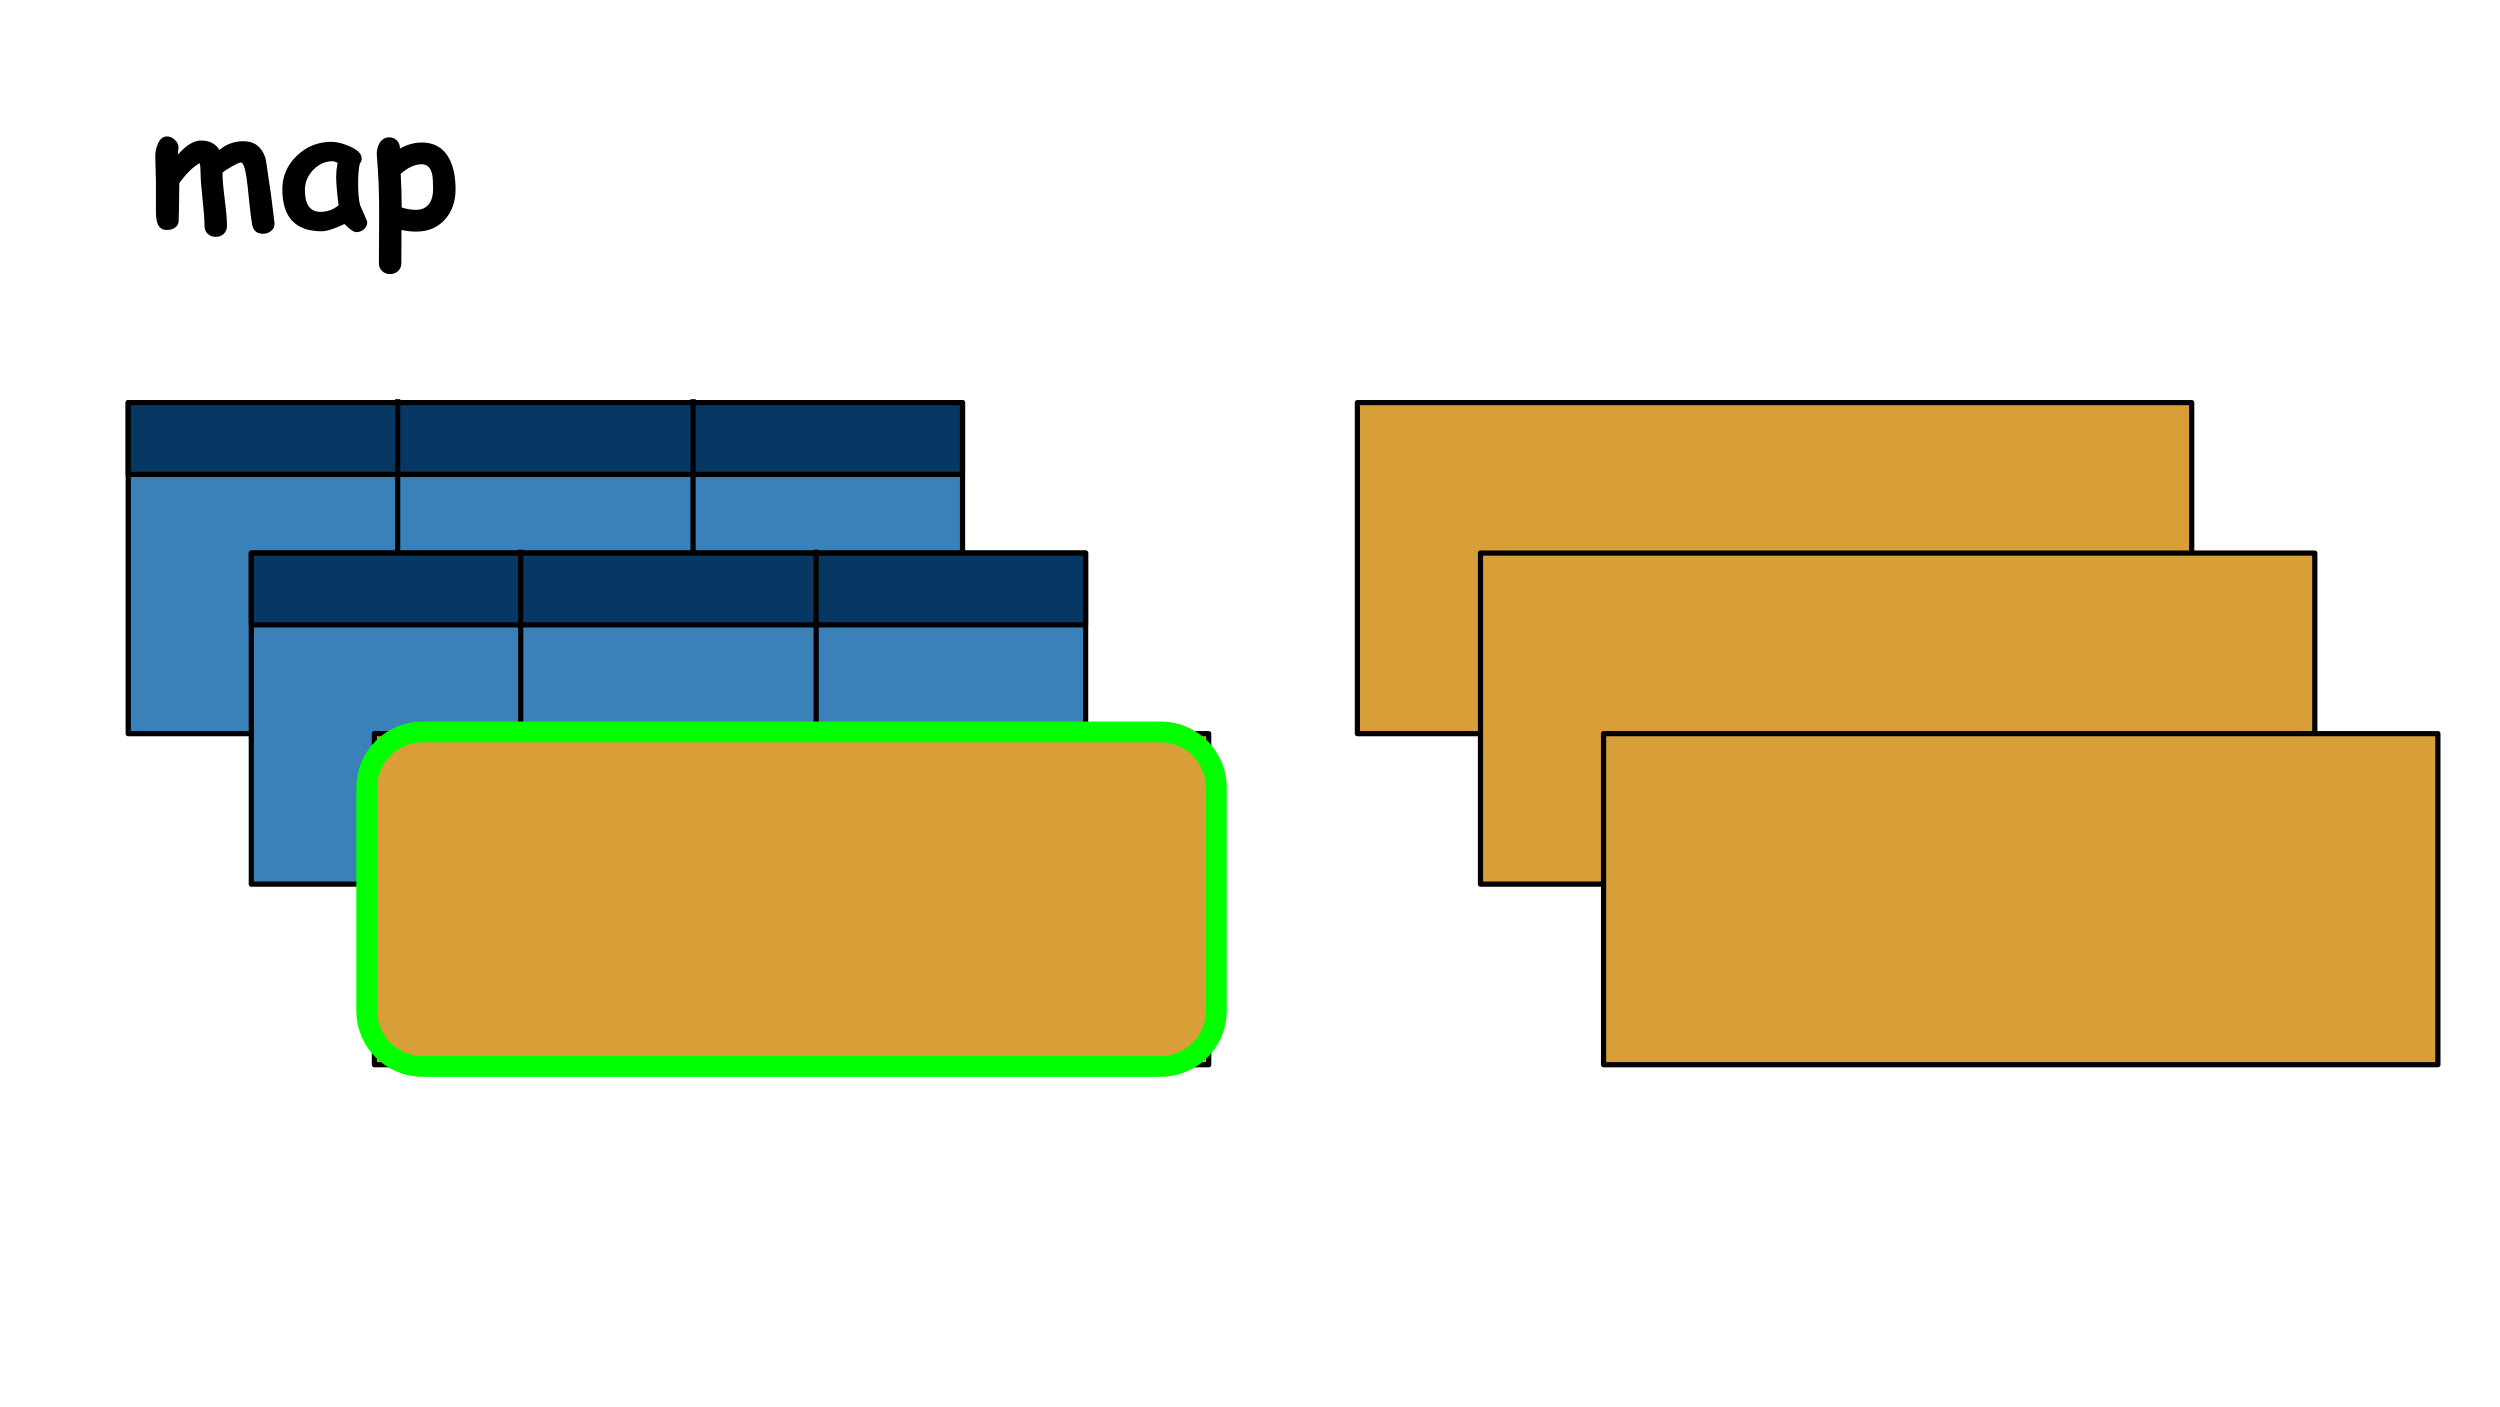
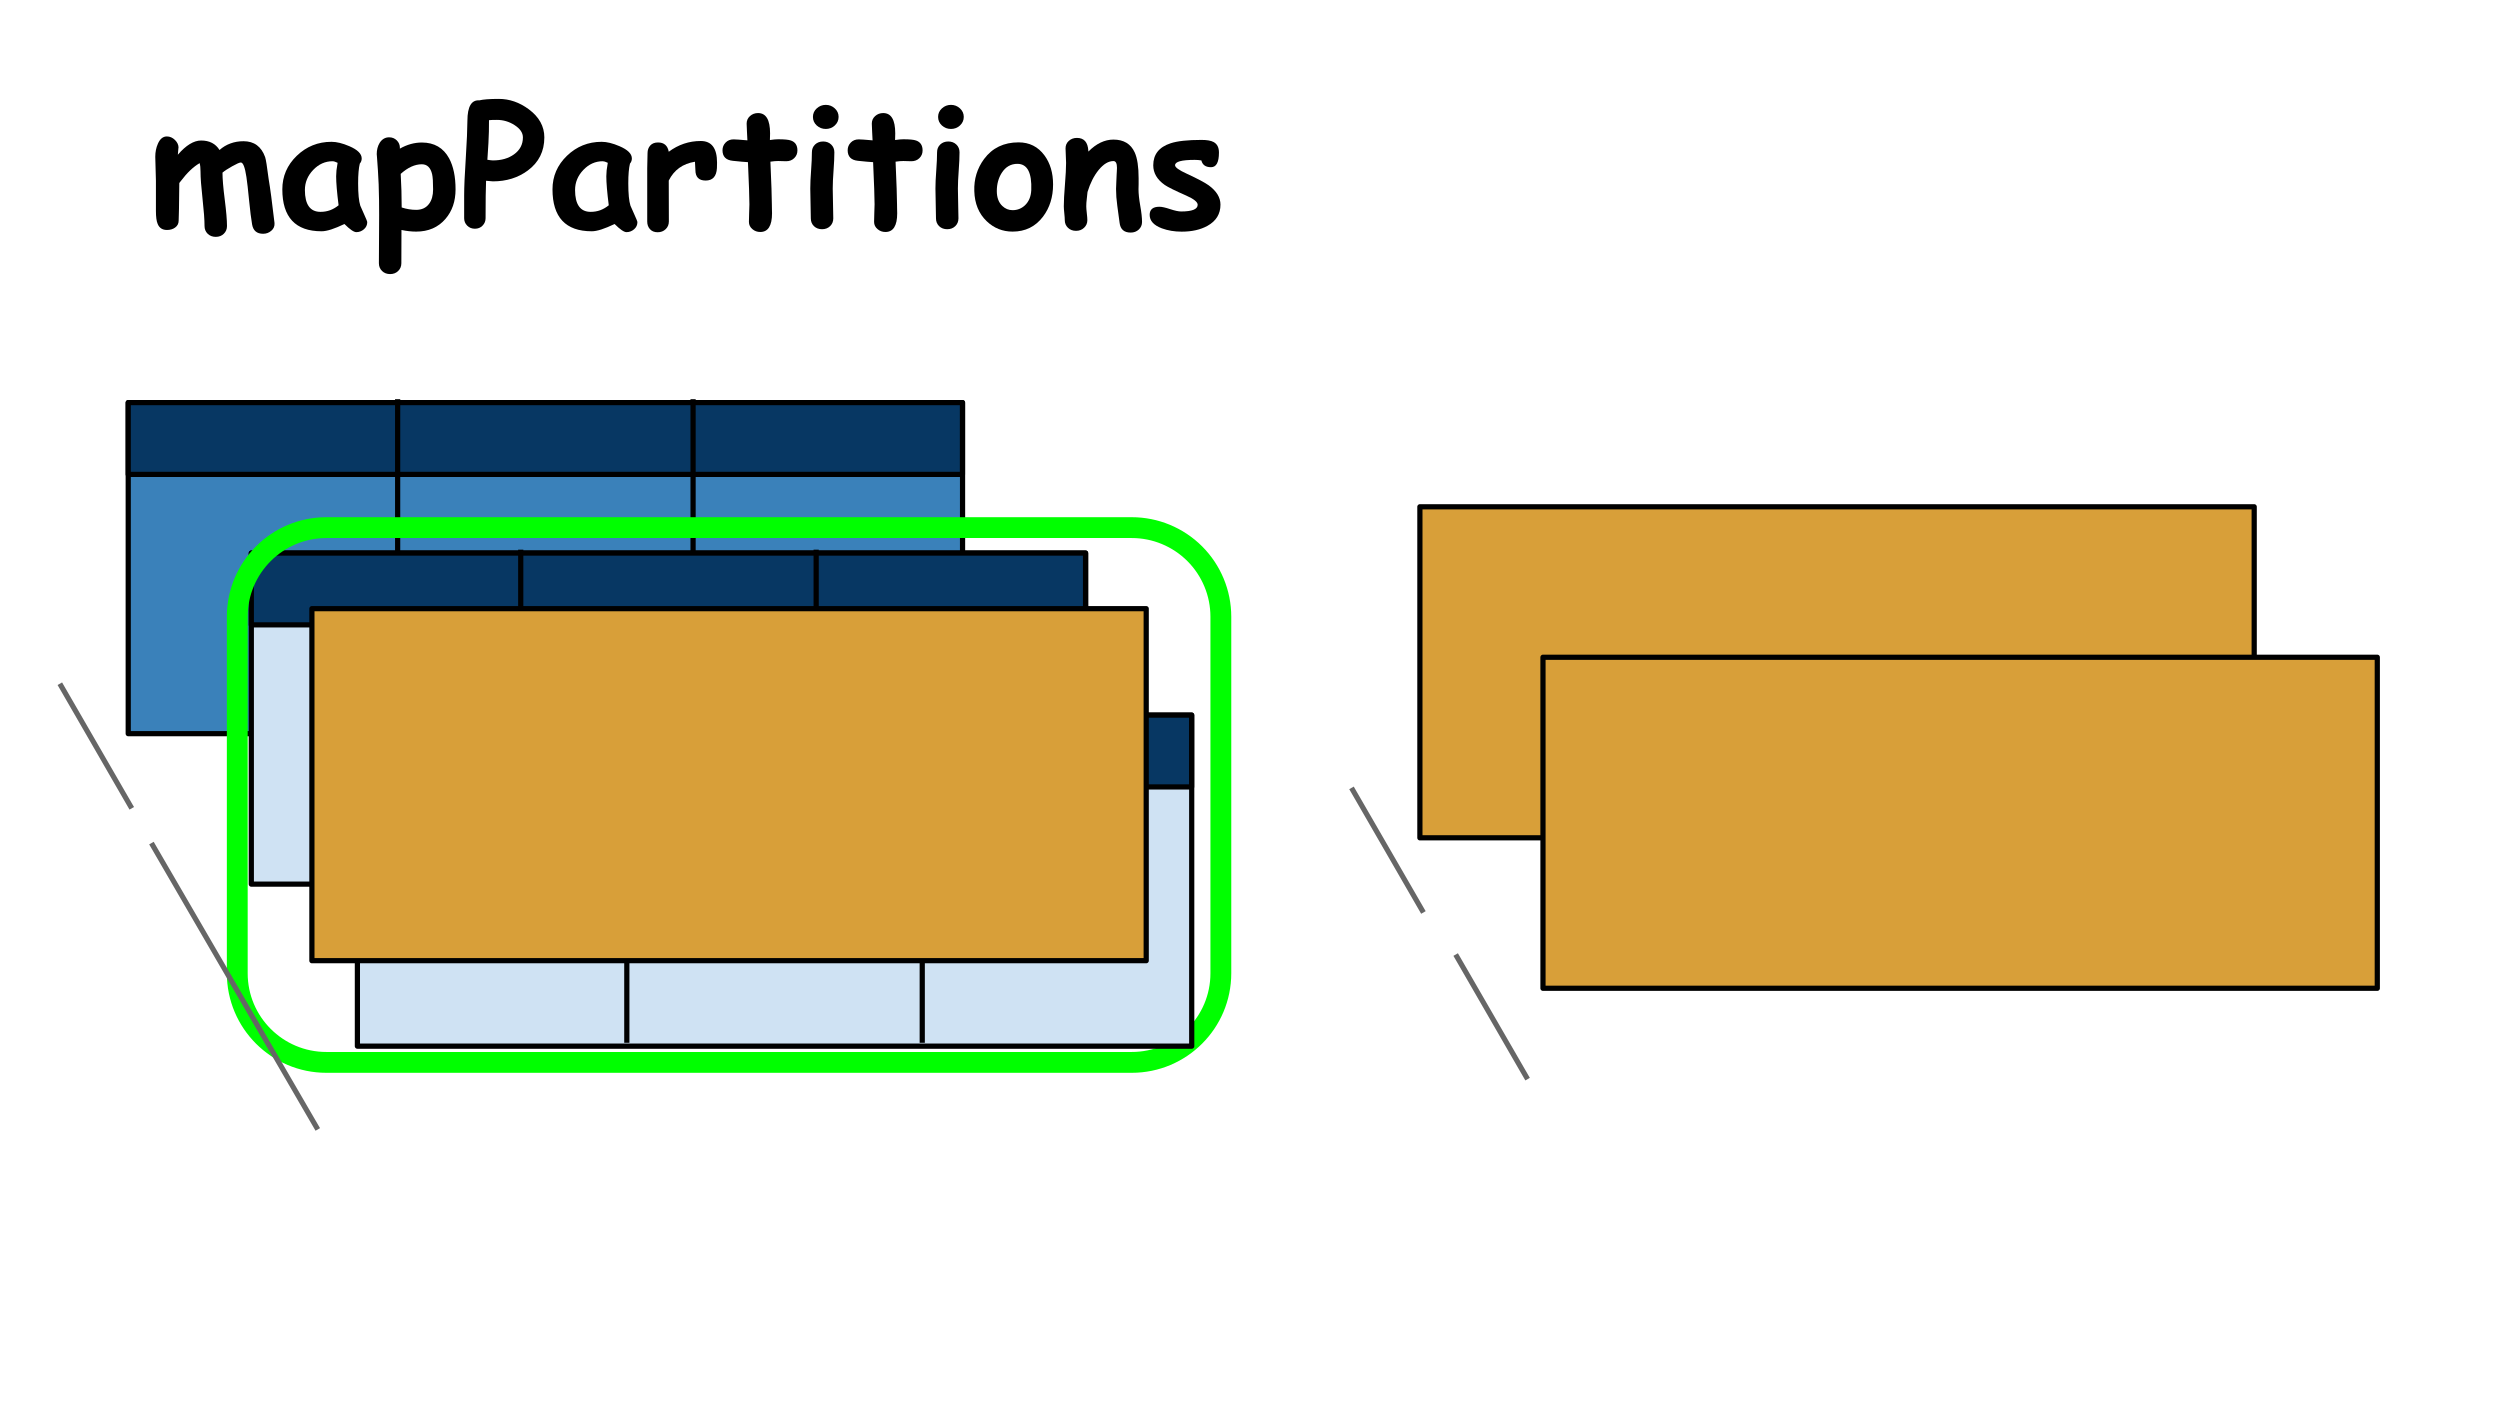
<svg xmlns="http://www.w3.org/2000/svg" xmlns:xlink="http://www.w3.org/1999/xlink" width="720pt" height="405pt" viewBox="0 0 720 405" version="1.1">
  <defs>
    <g>
      <symbol overflow="visible" id="glyph0-0">
        <path style="stroke:none;" d="M 3 0 L 3 -38.391 L 21 -38.391 L 21 0 Z M 6 -3 L 18 -3 L 18 -35.391 L 6 -35.391 Z M 6 -3 " />
      </symbol>
      <symbol overflow="visible" id="glyph0-1">
        <path style="stroke:none;" d="M 8.469 -20.75 C 10.82 -23.477 13.055 -24.844 15.172 -24.844 C 17.578 -24.844 19.344 -23.93 20.469 -22.109 C 21.414 -22.953 22.469 -23.582 23.625 -24 C 24.781 -24.426 26.031 -24.641 27.375 -24.641 C 30.438 -24.641 32.516 -23.113 33.609 -20.062 C 33.828 -19.438 34.164 -17.32 34.625 -13.719 C 35.062 -11.188 35.625 -6.969 36.312 -1.062 C 36.375 -0.164 36.066 0.566 35.391 1.141 C 34.723 1.723 33.938 2.016 33.031 2.016 C 31.227 2.016 30.172 1.125 29.859 -0.656 C 29.578 -2.27 29.289 -4.547 29 -7.484 C 28.688 -10.703 28.426 -12.984 28.219 -14.328 C 27.801 -17.117 27.266 -18.516 26.609 -18.516 C 26.242 -18.516 25.422 -18.156 24.141 -17.438 C 22.859 -16.719 21.922 -16.102 21.328 -15.594 C 21.328 -13.812 21.539 -11.25 21.969 -7.906 C 22.406 -4.477 22.625 -1.914 22.625 -0.219 C 22.625 0.676 22.316 1.422 21.703 2.016 C 21.098 2.609 20.328 2.906 19.391 2.906 C 18.453 2.906 17.676 2.609 17.062 2.016 C 16.457 1.422 16.156 0.676 16.156 -0.219 C 16.156 -2 15.961 -4.617 15.578 -8.078 C 15.191 -11.535 15 -14.156 15 -15.938 C 15 -16.938 14.914 -17.734 14.75 -18.328 C 12.938 -17.285 11.113 -15.547 9.281 -13.109 C 9.207 -12.992 9.078 -12.828 8.891 -12.609 C 8.828 -9.453 8.797 -6.977 8.797 -5.188 C 8.797 -4.75 8.781 -4.156 8.75 -3.406 C 8.719 -2.664 8.703 -2.117 8.703 -1.766 C 8.703 -0.922 8.359 -0.254 7.672 0.234 C 7.047 0.691 6.27 0.922 5.344 0.922 C 4.02 0.922 3.125 0.336 2.656 -0.828 C 2.32 -1.609 2.156 -2.848 2.156 -4.547 L 2.156 -13.266 C 2.156 -14.047 2.125 -15.191 2.062 -16.703 C 2 -18.211 1.969 -19.359 1.969 -20.141 C 1.969 -21.523 2.219 -22.781 2.719 -23.906 C 3.332 -25.312 4.191 -26.016 5.297 -26.016 C 6.172 -26.016 6.953 -25.676 7.641 -25 C 8.328 -24.32 8.672 -23.578 8.672 -22.766 C 8.672 -23.086 8.602 -22.414 8.469 -20.75 Z M 8.469 -20.75 " />
      </symbol>
      <symbol overflow="visible" id="glyph0-2">
        <path style="stroke:none;" d="M 22.625 1.547 C 21.906 1.547 20.766 0.766 19.203 -0.797 C 17.766 -0.109 16.5 0.41 15.406 0.766 C 14.312 1.117 13.379 1.297 12.609 1.297 C 8.848 1.297 6.023 0.285 4.141 -1.734 C 2.254 -3.754 1.312 -6.77 1.312 -10.781 C 1.312 -14.551 2.703 -17.773 5.484 -20.453 C 8.266 -23.129 11.594 -24.469 15.469 -24.469 C 16.957 -24.469 18.676 -24.047 20.625 -23.203 C 22.988 -22.191 24.172 -21.016 24.172 -19.672 C 24.172 -19.109 23.988 -18.613 23.625 -18.188 C 23.469 -17.562 23.348 -16.773 23.266 -15.828 C 23.18 -14.891 23.141 -13.785 23.141 -12.516 C 23.141 -9.535 23.348 -7.391 23.766 -6.078 C 23.816 -5.93 24.176 -5.117 24.844 -3.641 C 25.457 -2.297 25.766 -1.531 25.766 -1.344 C 25.766 -0.508 25.445 0.176 24.812 0.719 C 24.176 1.27 23.445 1.547 22.625 1.547 Z M 16.812 -14.531 C 16.812 -15.031 16.844 -15.602 16.906 -16.25 C 16.977 -16.906 17.086 -17.629 17.234 -18.422 C 16.922 -18.578 16.641 -18.691 16.391 -18.766 C 16.148 -18.836 15.945 -18.875 15.781 -18.875 C 13.656 -18.875 11.797 -18.039 10.203 -16.375 C 8.609 -14.707 7.812 -12.781 7.812 -10.594 C 7.812 -8.5 8.188 -6.926 8.938 -5.875 C 9.688 -4.82 10.812 -4.297 12.312 -4.297 C 13.281 -4.297 14.195 -4.453 15.062 -4.766 C 15.926 -5.086 16.742 -5.562 17.516 -6.188 C 17.047 -9.906 16.812 -12.688 16.812 -14.531 Z M 16.812 -14.531 " />
      </symbol>
      <symbol overflow="visible" id="glyph0-3">
        <path style="stroke:none;" d="M 13.219 1.391 C 11.875 1.391 10.461 1.234 8.984 0.922 L 8.953 10.484 C 8.953 11.391 8.645 12.141 8.031 12.734 C 7.426 13.328 6.656 13.625 5.719 13.625 C 4.781 13.625 4.004 13.328 3.391 12.734 C 2.785 12.141 2.484 11.391 2.484 10.484 C 2.484 9.742 2.5 6.828 2.531 1.734 C 2.562 -2.047 2.562 -5.133 2.531 -7.531 C 2.488 -10.906 2.379 -13.812 2.203 -16.25 C 1.973 -19.602 1.859 -21.141 1.859 -20.859 C 1.859 -22.16 2.145 -23.27 2.719 -24.188 C 3.395 -25.238 4.301 -25.766 5.438 -25.766 C 6.312 -25.766 7.047 -25.469 7.641 -24.875 C 8.234 -24.281 8.531 -23.566 8.531 -22.734 L 8.516 -22.5 C 9.555 -23.094 10.602 -23.535 11.656 -23.828 C 12.719 -24.117 13.781 -24.266 14.844 -24.266 C 18.438 -24.266 21.062 -22.738 22.719 -19.688 C 23.945 -17.395 24.562 -14.422 24.562 -10.766 C 24.562 -7.336 23.586 -4.5 21.641 -2.25 C 19.547 0.176 16.738 1.391 13.219 1.391 Z M 14.844 -18 C 13.852 -18 12.848 -17.77 11.828 -17.312 C 10.816 -16.852 9.797 -16.16 8.766 -15.234 C 8.953 -12.016 9.047 -8.789 9.047 -5.562 C 10.441 -5.102 11.832 -4.875 13.219 -4.875 C 14.832 -4.875 16.066 -5.445 16.922 -6.594 C 17.703 -7.625 18.094 -9.016 18.094 -10.766 C 18.094 -12.867 18 -14.328 17.812 -15.141 C 17.363 -17.047 16.375 -18 14.844 -18 Z M 14.844 -18 " />
      </symbol>
+       <symbol overflow="visible" id="glyph0-4">
+         <path style="stroke:none;" d="M 9.688 -13.078 C 9.414 -13.078 8.758 -13.133 7.719 -13.25 C 7.625 -11.062 7.578 -7.469 7.578 -2.469 C 7.578 -1.633 7.285 -0.922 6.703 -0.328 C 6.129 0.266 5.395 0.562 4.5 0.562 C 3.613 0.562 2.875 0.266 2.281 -0.328 C 1.695 -0.922 1.406 -1.633 1.406 -2.469 L 1.406 -9 C 1.406 -11.426 1.562 -15.016 1.875 -19.766 C 2.176 -24.586 2.332 -28.188 2.344 -30.562 C 2.363 -34.625 3.504 -36.57 5.766 -36.406 C 6.297 -36.539 7.031 -36.645 7.969 -36.719 C 8.906 -36.789 10.047 -36.828 11.391 -36.828 C 14.453 -36.828 17.328 -35.832 20.016 -33.844 C 23.004 -31.625 24.5 -28.922 24.5 -25.734 C 24.5 -21.734 22.91 -18.555 19.734 -16.203 C 16.922 -14.117 13.57 -13.078 9.688 -13.078 Z M 10.859 -30.781 C 10.359 -30.781 9.914 -30.773 9.531 -30.766 C 9.145 -30.754 8.82 -30.734 8.562 -30.703 C 8.562 -29.973 8.551 -28.875 8.531 -27.406 C 8.5 -25.664 8.352 -22.961 8.094 -19.297 C 8.883 -19.172 9.414 -19.109 9.688 -19.109 C 12.125 -19.109 14.145 -19.688 15.75 -20.844 C 17.469 -22.07 18.328 -23.703 18.328 -25.734 C 18.328 -27.066 17.523 -28.25 15.922 -29.281 C 14.367 -30.281 12.68 -30.781 10.859 -30.781 Z M 10.859 -30.781 " />
+       </symbol>
+       <symbol overflow="visible" id="glyph0-5">
+         <path style="stroke:none;" d="M 22.031 -16.906 C 21.895 -14.508 20.812 -13.312 18.781 -13.312 C 16.812 -13.312 15.828 -14.328 15.828 -16.359 L 15.703 -18.734 C 12.191 -18.172 9.676 -16.363 8.156 -13.312 L 8.188 -1.531 C 8.188 -0.633 7.879 0.102 7.266 0.688 C 6.66 1.281 5.891 1.578 4.953 1.578 C 3.984 1.578 3.234 1.266 2.703 0.641 C 2.203 0.066 1.953 -0.656 1.953 -1.531 L 1.953 -16.875 C 1.953 -17.363 1.969 -18.086 2 -19.047 C 2.031 -20.004 2.047 -20.727 2.047 -21.219 C 2.047 -22.094 2.305 -22.82 2.828 -23.406 C 3.348 -23.988 4.094 -24.281 5.062 -24.281 C 6.801 -24.281 7.832 -23.391 8.156 -21.609 C 10.926 -23.672 14 -24.703 17.375 -24.703 C 20.5 -24.703 22.062 -22.625 22.062 -18.469 C 22.062 -17.676 22.051 -17.156 22.031 -16.906 Z M 22.031 -16.906 " />
+       </symbol>
+       <symbol overflow="visible" id="glyph0-6">
+         <path style="stroke:none;" d="M 18.938 -18.875 C 18.613 -18.875 18.227 -18.883 17.781 -18.906 C 17.332 -18.926 16.945 -18.938 16.625 -18.938 C 15.977 -18.938 15.234 -18.875 14.391 -18.75 C 14.672 -12.438 14.812 -8.312 14.812 -6.375 C 14.812 -6.176 14.816 -5.797 14.828 -5.234 C 14.848 -4.68 14.859 -4.234 14.859 -3.891 C 14.859 -0.297 13.727 1.5 11.469 1.5 C 10.602 1.5 9.859 1.234 9.234 0.703 C 8.547 0.141 8.203 -0.562 8.203 -1.406 C 8.203 -1.969 8.223 -2.812 8.266 -3.938 C 8.316 -5.062 8.344 -5.906 8.344 -6.469 C 8.344 -8.363 8.203 -12.41 7.922 -18.609 C 6.953 -18.66 5.488 -18.789 3.531 -19 C 1.57 -19.207 0.594 -20.219 0.594 -22.031 C 0.594 -22.906 0.891 -23.645 1.484 -24.25 C 2.078 -24.863 2.844 -25.172 3.781 -25.172 C 4.352 -25.172 5.68 -25.078 7.766 -24.891 C 7.742 -25.391 7.703 -26.219 7.641 -27.375 C 7.578 -28.375 7.547 -29.148 7.547 -29.703 C 7.547 -30.578 7.863 -31.301 8.5 -31.875 C 9.145 -32.457 9.922 -32.75 10.828 -32.75 C 13.141 -32.75 14.297 -30.801 14.297 -26.906 L 14.25 -24.984 C 15.219 -25.129 16.008 -25.203 16.625 -25.203 C 18.414 -25.203 19.641 -25.082 20.297 -24.844 C 21.547 -24.406 22.172 -23.453 22.172 -21.984 C 22.172 -21.098 21.863 -20.359 21.25 -19.766 C 20.645 -19.172 19.875 -18.875 18.938 -18.875 Z M 18.938 -18.875 " />
+       </symbol>
+       <symbol overflow="visible" id="glyph0-7">
+         <path style="stroke:none;" d="M 7.734 -28.172 C 6.734 -28.172 5.863 -28.504 5.125 -29.172 C 4.395 -29.848 4.031 -30.672 4.031 -31.641 C 4.031 -32.609 4.395 -33.426 5.125 -34.094 C 5.863 -34.77 6.734 -35.109 7.734 -35.109 C 8.734 -35.109 9.598 -34.77 10.328 -34.094 C 11.055 -33.426 11.422 -32.609 11.422 -31.641 C 11.422 -30.672 11.055 -29.848 10.328 -29.172 C 9.598 -28.504 8.734 -28.172 7.734 -28.172 Z M 9.734 -11 C 9.734 -10.102 9.758 -8.672 9.812 -6.703 C 9.863 -4.734 9.891 -3.305 9.891 -2.422 C 9.891 -1.516 9.582 -0.766 8.969 -0.172 C 8.363 0.41 7.594 0.703 6.656 0.703 C 5.719 0.703 4.941 0.41 4.328 -0.172 C 3.723 -0.766 3.422 -1.516 3.422 -2.422 C 3.422 -3.305 3.395 -4.734 3.344 -6.703 C 3.289 -8.672 3.266 -10.102 3.266 -11 C 3.266 -12.383 3.344 -14.125 3.5 -16.219 C 3.656 -18.312 3.734 -20.055 3.734 -21.453 C 3.734 -22.359 4.035 -23.102 4.641 -23.688 C 5.254 -24.27 6.031 -24.562 6.969 -24.562 C 7.906 -24.562 8.676 -24.27 9.281 -23.688 C 9.895 -23.102 10.203 -22.359 10.203 -21.453 C 10.203 -20.055 10.125 -18.312 9.969 -16.219 C 9.812 -14.125 9.734 -12.383 9.734 -11 Z M 9.734 -11 " />
+       </symbol>
+       <symbol overflow="visible" id="glyph0-8">
+         <path style="stroke:none;" d="M 12.047 1.391 C 9.16 1.391 6.676 0.395 4.594 -1.594 C 2.312 -3.77 1.117 -6.672 1.016 -10.297 C 0.898 -13.742 1.844 -16.82 3.844 -19.531 C 6.219 -22.719 9.523 -24.312 13.766 -24.312 C 16.891 -24.312 19.375 -23.062 21.219 -20.562 C 22.875 -18.312 23.703 -15.52 23.703 -12.188 C 23.703 -8.562 22.734 -5.469 20.797 -2.906 C 18.617 -0.039 15.703 1.391 12.047 1.391 Z M 13.453 -18.125 C 11.535 -18.133 10.02 -17.258 8.906 -15.5 C 7.969 -14.008 7.5 -12.273 7.5 -10.297 C 7.5 -8.422 8.031 -6.984 9.094 -5.984 C 9.938 -5.18 10.922 -4.781 12.047 -4.781 C 13.41 -4.781 14.594 -5.242 15.594 -6.172 C 16.727 -7.242 17.336 -8.703 17.422 -10.547 C 17.617 -15.578 16.297 -18.102 13.453 -18.125 Z M 13.453 -18.125 " />
+       </symbol>
+       <symbol overflow="visible" id="glyph0-9">
+         <path style="stroke:none;" d="M 20.859 1.672 C 18.941 1.672 17.875 0.723 17.656 -1.172 C 17.438 -2.785 17.219 -4.406 17 -6.031 C 16.758 -7.75 16.641 -9.363 16.641 -10.875 C 16.641 -11.281 16.664 -11.973 16.719 -12.953 C 16.781 -13.941 16.812 -14.641 16.812 -15.047 C 16.812 -15.16 16.828 -15.438 16.859 -15.875 C 16.891 -16.32 16.906 -16.688 16.906 -16.969 C 16.906 -18.27 16.566 -18.922 15.891 -18.922 C 14.453 -18.922 13.039 -18.078 11.656 -16.391 C 10.281 -14.711 9.203 -12.586 8.422 -10.016 C 8.391 -9.492 8.316 -8.805 8.203 -7.953 C 8.109 -7.242 8.062 -6.555 8.062 -5.891 C 8.062 -5.453 8.113 -4.789 8.219 -3.906 C 8.32 -3.02 8.375 -2.359 8.375 -1.922 C 8.375 -1.035 8.062 -0.301 7.438 0.281 C 6.82 0.875 6.047 1.172 5.109 1.172 C 4.172 1.172 3.395 0.875 2.781 0.281 C 2.176 -0.301 1.875 -1.035 1.875 -1.922 C 1.875 -2.359 1.828 -3.02 1.734 -3.906 C 1.641 -4.789 1.594 -5.453 1.594 -5.891 C 1.594 -7.391 1.703 -9.473 1.922 -12.141 C 2.141 -14.816 2.25 -16.906 2.25 -18.406 C 2.25 -18.875 2.223 -19.57 2.172 -20.5 C 2.117 -21.426 2.094 -22.117 2.094 -22.578 C 2.094 -23.453 2.406 -24.172 3.031 -24.734 C 3.664 -25.305 4.445 -25.594 5.375 -25.594 C 7.414 -25.594 8.508 -24.367 8.656 -21.922 L 8.672 -21.656 C 10.953 -23.957 13.359 -25.109 15.891 -25.109 C 18.848 -25.109 20.891 -23.875 22.016 -21.406 C 22.766 -19.75 23.141 -17.27 23.141 -13.969 L 23.141 -12.312 C 23.117 -11.594 23.109 -11.082 23.109 -10.781 C 23.109 -9.562 23.273 -7.988 23.609 -6.062 C 23.953 -4.145 24.125 -2.586 24.125 -1.391 C 24.125 -0.516 23.812 0.211 23.188 0.797 C 22.562 1.379 21.785 1.672 20.859 1.672 Z M 20.859 1.672 " />
+       </symbol>
+       <symbol overflow="visible" id="glyph0-10">
+         <path style="stroke:none;" d="M 18.891 -17.156 C 17.348 -17.156 16.422 -17.805 16.109 -19.109 C 15.484 -19.211 14.844 -19.266 14.188 -19.266 C 10.414 -19.266 8.531 -18.75 8.531 -17.719 C 8.531 -17.113 9.664 -16.297 11.938 -15.266 C 15.031 -13.836 17.125 -12.727 18.219 -11.938 C 20.477 -10.289 21.609 -8.438 21.609 -6.375 C 21.609 -3.688 20.359 -1.648 17.859 -0.266 C 15.848 0.848 13.375 1.406 10.438 1.406 C 8.352 1.406 6.453 1.086 4.734 0.453 C 2.391 -0.43 1.219 -1.723 1.219 -3.422 C 1.219 -4.984 2.148 -5.766 4.016 -5.766 C 4.734 -5.766 5.77 -5.535 7.125 -5.078 C 8.488 -4.629 9.535 -4.406 10.266 -4.406 C 13.441 -4.406 15.035 -5.047 15.047 -6.328 C 15.047 -7.129 13.945 -8.016 11.75 -8.984 C 8.531 -10.398 6.469 -11.422 5.562 -12.047 C 3.352 -13.598 2.25 -15.484 2.25 -17.703 C 2.25 -20.836 3.914 -22.953 7.25 -24.047 C 9.195 -24.691 12.164 -25.016 16.156 -25.016 C 17.719 -25.016 18.875 -24.812 19.625 -24.406 C 20.656 -23.852 21.172 -22.844 21.172 -21.375 C 21.172 -18.562 20.41 -17.156 18.891 -17.156 Z M 18.891 -17.156 " />
+       </symbol>
    </g>
  </defs>
-   <g id="surface182">
+   <g id="surface188">
    <rect x="0" y="0" width="720" height="405" style="fill:rgb(100%,100%,100%);fill-opacity:1;stroke:none;" />
    <g style="fill:rgb(0%,0%,0%);fill-opacity:1;">
      <use xlink:href="#glyph0-1" x="42.75" y="65.311" />
      <use xlink:href="#glyph0-2" x="79.998" y="65.311" />
      <use xlink:href="#glyph0-3" x="106.638" y="65.311" />
+       <use xlink:href="#glyph0-4" x="132.27" y="65.311" />
+       <use xlink:href="#glyph0-2" x="157.806" y="65.311" />
+       <use xlink:href="#glyph0-5" x="184.446" y="65.311" />
+       <use xlink:href="#glyph0-6" x="207.486" y="65.311" />
+       <use xlink:href="#glyph0-7" x="230.094" y="65.311" />
+       <use xlink:href="#glyph0-6" x="243.534" y="65.311" />
+       <use xlink:href="#glyph0-7" x="266.142" y="65.311" />
+       <use xlink:href="#glyph0-8" x="279.582" y="65.311" />
+       <use xlink:href="#glyph0-9" x="304.782" y="65.311" />
+       <use xlink:href="#glyph0-10" x="329.886" y="65.311" />
    </g>
    <path style="fill-rule:nonzero;fill:rgb(22.745%,50.587%,72.94%);fill-opacity:1;stroke-width:762;stroke-linecap:butt;stroke-linejoin:round;stroke:rgb(0%,0%,0%);stroke-opacity:1;stroke-miterlimit:14.336;" d="M 18760.281 58904.186 L 140825.136 58904.186 L 140825.136 107338.809 L 18760.281 107338.809 Z M 18760.281 58904.186 " transform="matrix(0.0019685,0,0,0.0019685,0,0)" />
    <path style="fill-rule:nonzero;fill:rgb(2.745%,21.568%,38.823%);fill-opacity:1;stroke-width:762;stroke-linecap:butt;stroke-linejoin:round;stroke:rgb(0%,0%,0%);stroke-opacity:1;stroke-miterlimit:14.336;" d="M 18760.281 58904.186 L 140811.245 58904.186 L 140811.245 69409.467 L 18760.281 69409.467 Z M 18760.281 58904.186 " transform="matrix(0.0019685,0,0,0.0019685,0,0)" />
    <path style="fill:none;stroke-width:762;stroke-linecap:butt;stroke-linejoin:round;stroke:rgb(0%,0%,0%);stroke-opacity:1;stroke-miterlimit:14.336;" d="M 58177.904 58408.092 L 58177.904 106842.715 " transform="matrix(0.0019685,0,0,0.0019685,0,0)" />
    <path style="fill:none;stroke-width:762;stroke-linecap:butt;stroke-linejoin:round;stroke:rgb(0%,0%,0%);stroke-opacity:1;stroke-miterlimit:14.336;" d="M 101399.575 58408.092 L 101399.575 106842.715 " transform="matrix(0.0019685,0,0,0.0019685,0,0)" />
    <path style="fill:none;stroke-width:762;stroke-linecap:butt;stroke-linejoin:round;stroke:rgb(0%,0%,0%);stroke-opacity:1;stroke-miterlimit:14.336;" d="M 51169.092 113440.762 L 173231.963 113440.762 " transform="matrix(0.0019685,0,0,0.0019685,0,0)" />
-     <path style="fill-rule:nonzero;fill:rgb(22.745%,50.587%,72.94%);fill-opacity:1;stroke-width:762;stroke-linecap:butt;stroke-linejoin:round;stroke:rgb(0%,0%,0%);stroke-opacity:1;stroke-miterlimit:14.336;" d="M 36768.483 80918.841 L 158833.339 80918.841 L 158833.339 129353.465 L 36768.483 129353.465 Z M 36768.483 80918.841 " transform="matrix(0.0019685,0,0,0.0019685,0,0)" />
+     <path style="fill-rule:nonzero;fill:rgb(81.175%,88.626%,95.293%);fill-opacity:1;stroke-width:762;stroke-linecap:butt;stroke-linejoin:round;stroke:rgb(0%,0%,0%);stroke-opacity:1;stroke-miterlimit:14.336;" d="M 36768.483 80918.841 L 158833.339 80918.841 L 158833.339 129353.465 L 36768.483 129353.465 Z M 36768.483 80918.841 " transform="matrix(0.0019685,0,0,0.0019685,0,0)" />
    <path style="fill-rule:nonzero;fill:rgb(2.745%,21.568%,38.823%);fill-opacity:1;stroke-width:762;stroke-linecap:butt;stroke-linejoin:round;stroke:rgb(0%,0%,0%);stroke-opacity:1;stroke-miterlimit:14.336;" d="M 36768.483 80918.841 L 158819.448 80918.841 L 158819.448 91424.122 L 36768.483 91424.122 Z M 36768.483 80918.841 " transform="matrix(0.0019685,0,0,0.0019685,0,0)" />
    <path style="fill:none;stroke-width:762;stroke-linecap:butt;stroke-linejoin:round;stroke:rgb(0%,0%,0%);stroke-opacity:1;stroke-miterlimit:14.336;" d="M 76186.107 80422.747 L 76186.107 128857.371 " transform="matrix(0.0019685,0,0,0.0019685,0,0)" />
    <path style="fill:none;stroke-width:762;stroke-linecap:butt;stroke-linejoin:round;stroke:rgb(0%,0%,0%);stroke-opacity:1;stroke-miterlimit:14.336;" d="M 119407.777 80422.747 L 119407.777 128857.371 " transform="matrix(0.0019685,0,0,0.0019685,0,0)" />
-     <path style="fill-rule:nonzero;fill:rgb(84.705%,62.352%,22.353%);fill-opacity:1;stroke-width:762;stroke-linecap:butt;stroke-linejoin:round;stroke:rgb(0%,0%,0%);stroke-opacity:1;stroke-miterlimit:14.336;" d="M 198592.275 58904.186 L 320657.13 58904.186 L 320657.13 107338.809 L 198592.275 107338.809 Z M 198592.275 58904.186 " transform="matrix(0.0019685,0,0,0.0019685,0,0)" />
-     <path style="fill:none;stroke-width:762;stroke-linecap:butt;stroke-linejoin:round;stroke:rgb(0%,0%,0%);stroke-opacity:1;stroke-miterlimit:14.336;" d="M 231001.086 113440.762 L 353063.957 113440.762 " transform="matrix(0.0019685,0,0,0.0019685,0,0)" />
-     <path style="fill-rule:nonzero;fill:rgb(84.705%,62.352%,22.353%);fill-opacity:1;stroke-width:762;stroke-linecap:butt;stroke-linejoin:round;stroke:rgb(0%,0%,0%);stroke-opacity:1;stroke-miterlimit:14.336;" d="M 216600.477 80918.841 L 338665.333 80918.841 L 338665.333 129353.465 L 216600.477 129353.465 Z M 216600.477 80918.841 " transform="matrix(0.0019685,0,0,0.0019685,0,0)" />
-     <path style="fill-rule:nonzero;fill:rgb(84.705%,62.352%,22.353%);fill-opacity:1;stroke-width:762;stroke-linecap:butt;stroke-linejoin:round;stroke:rgb(0%,0%,0%);stroke-opacity:1;stroke-miterlimit:14.336;" d="M 234608.68 107336.825 L 356673.535 107336.825 L 356673.535 155771.448 L 234608.68 155771.448 Z M 234608.68 107336.825 " transform="matrix(0.0019685,0,0,0.0019685,0,0)" />
-     <path style="fill-rule:nonzero;fill:rgb(84.705%,62.352%,22.353%);fill-opacity:1;stroke-width:762;stroke-linecap:butt;stroke-linejoin:round;stroke:rgb(0%,0%,0%);stroke-opacity:1;stroke-miterlimit:14.336;" d="M 54776.686 107336.825 L 176841.541 107336.825 L 176841.541 155771.448 L 54776.686 155771.448 Z M 54776.686 107336.825 " transform="matrix(0.0019685,0,0,0.0019685,0,0)" />
-     <path style="fill:none;stroke-width:3048;stroke-linecap:butt;stroke-linejoin:round;stroke:rgb(0%,100%,0%);stroke-opacity:1;stroke-miterlimit:14.336;" d="M 53653.53 115242.574 C 53653.53 110738.043 57306.764 107086.793 61811.295 107086.793 L 169806.932 107086.793 C 171969.901 107086.793 174043.573 107946.028 175573.526 109473.996 C 177103.479 111003.95 177962.713 113079.606 177962.713 115242.574 L 177962.713 147865.698 C 177962.713 152370.229 174311.463 156021.479 169806.932 156021.479 L 61811.295 156021.479 C 57306.764 156021.479 53653.53 152370.229 53653.53 147865.698 Z M 53653.53 115242.574 " transform="matrix(0.0019685,0,0,0.0019685,0,0)" />
+     <path style="fill-rule:nonzero;fill:rgb(84.705%,62.352%,22.353%);fill-opacity:1;stroke-width:762;stroke-linecap:butt;stroke-linejoin:round;stroke:rgb(0%,0%,0%);stroke-opacity:1;stroke-miterlimit:14.336;" d="M 207736.275 74144.185 L 329799.146 74144.185 L 329799.146 122576.824 L 207736.275 122576.824 Z M 207736.275 74144.185 " transform="matrix(0.0019685,0,0,0.0019685,0,0)" />
+     <path style="fill-rule:nonzero;fill:rgb(84.705%,62.352%,22.353%);fill-opacity:1;stroke-width:762;stroke-linecap:butt;stroke-linejoin:round;stroke:rgb(0%,0%,0%);stroke-opacity:1;stroke-miterlimit:14.336;" d="M 225744.477 96158.841 L 347807.348 96158.841 L 347807.348 144591.48 L 225744.477 144591.48 Z M 225744.477 96158.841 " transform="matrix(0.0019685,0,0,0.0019685,0,0)" />
+     <path style="fill:none;stroke-width:3048;stroke-linecap:butt;stroke-linejoin:round;stroke:rgb(0%,100%,0%);stroke-opacity:1;stroke-miterlimit:14.336;" d="M 34712.671 90233.497 C 34712.671 83032.2 40550.702 77192.185 47751.998 77192.185 L 165576.245 77192.185 C 169035.01 77192.185 172350.901 78567.357 174797.635 81012.107 C 177242.385 83458.841 178615.572 86774.732 178615.572 90233.497 L 178615.572 142392.792 C 178615.572 149594.089 172777.541 155432.12 165576.245 155432.12 L 47751.998 155432.12 C 40550.702 155432.12 34712.671 149594.089 34712.671 142392.792 Z M 34712.671 90233.497 " transform="matrix(0.0019685,0,0,0.0019685,0,0)" />
+     <path style="fill:none;stroke-width:762;stroke-linecap:butt;stroke-linejoin:round;stroke:rgb(39.999%,39.999%,39.999%);stroke-opacity:1;stroke-miterlimit:14.336;" d="M 8753.078 100030.356 L 19276.218 118258.824 " transform="matrix(0.0019685,0,0,0.0019685,0,0)" />
+     <path style="fill:none;stroke-width:762;stroke-linecap:butt;stroke-linejoin:round;stroke:rgb(39.999%,39.999%,39.999%);stroke-opacity:1;stroke-miterlimit:14.336;" d="M 22155.546 123348.746 L 46491.92 165240.885 " transform="matrix(0.0019685,0,0,0.0019685,0,0)" />
+     <path style="fill-rule:nonzero;fill:rgb(81.175%,88.626%,95.293%);fill-opacity:1;stroke-width:762;stroke-linecap:butt;stroke-linejoin:round;stroke:rgb(0%,0%,0%);stroke-opacity:1;stroke-miterlimit:14.336;" d="M 52288.28 104624.184 L 174353.135 104624.184 L 174353.135 153058.808 L 52288.28 153058.808 Z M 52288.28 104624.184 " transform="matrix(0.0019685,0,0,0.0019685,0,0)" />
+     <path style="fill-rule:nonzero;fill:rgb(2.745%,21.568%,38.823%);fill-opacity:1;stroke-width:762;stroke-linecap:butt;stroke-linejoin:round;stroke:rgb(0%,0%,0%);stroke-opacity:1;stroke-miterlimit:14.336;" d="M 52288.28 104624.184 L 174339.244 104624.184 L 174339.244 115129.465 L 52288.28 115129.465 Z M 52288.28 104624.184 " transform="matrix(0.0019685,0,0,0.0019685,0,0)" />
+     <path style="fill:none;stroke-width:762;stroke-linecap:butt;stroke-linejoin:round;stroke:rgb(0%,0%,0%);stroke-opacity:1;stroke-miterlimit:14.336;" d="M 91705.903 104128.09 L 91705.903 152562.714 " transform="matrix(0.0019685,0,0,0.0019685,0,0)" />
+     <path style="fill:none;stroke-width:762;stroke-linecap:butt;stroke-linejoin:round;stroke:rgb(0%,0%,0%);stroke-opacity:1;stroke-miterlimit:14.336;" d="M 134927.574 104128.09 L 134927.574 152562.714 " transform="matrix(0.0019685,0,0,0.0019685,0,0)" />
+     <path style="fill-rule:nonzero;fill:rgb(84.705%,62.352%,22.353%);fill-opacity:1;stroke-width:762;stroke-linecap:butt;stroke-linejoin:round;stroke:rgb(0%,0%,0%);stroke-opacity:1;stroke-miterlimit:14.336;" d="M 45632.686 89048.825 L 167695.557 89048.825 L 167695.557 140553.277 L 45632.686 140553.277 Z M 45632.686 89048.825 " transform="matrix(0.0019685,0,0,0.0019685,0,0)" />
+     <path style="fill:none;stroke-width:762;stroke-linecap:butt;stroke-linejoin:round;stroke:rgb(39.999%,39.999%,39.999%);stroke-opacity:1;stroke-miterlimit:14.336;" d="M 197729.072 115270.356 L 208252.212 133498.824 " transform="matrix(0.0019685,0,0,0.0019685,0,0)" />
+     <path style="fill:none;stroke-width:762;stroke-linecap:butt;stroke-linejoin:round;stroke:rgb(39.999%,39.999%,39.999%);stroke-opacity:1;stroke-miterlimit:14.336;" d="M 212969.071 139654.355 L 223492.212 157882.823 " transform="matrix(0.0019685,0,0,0.0019685,0,0)" />
  </g>
</svg>
